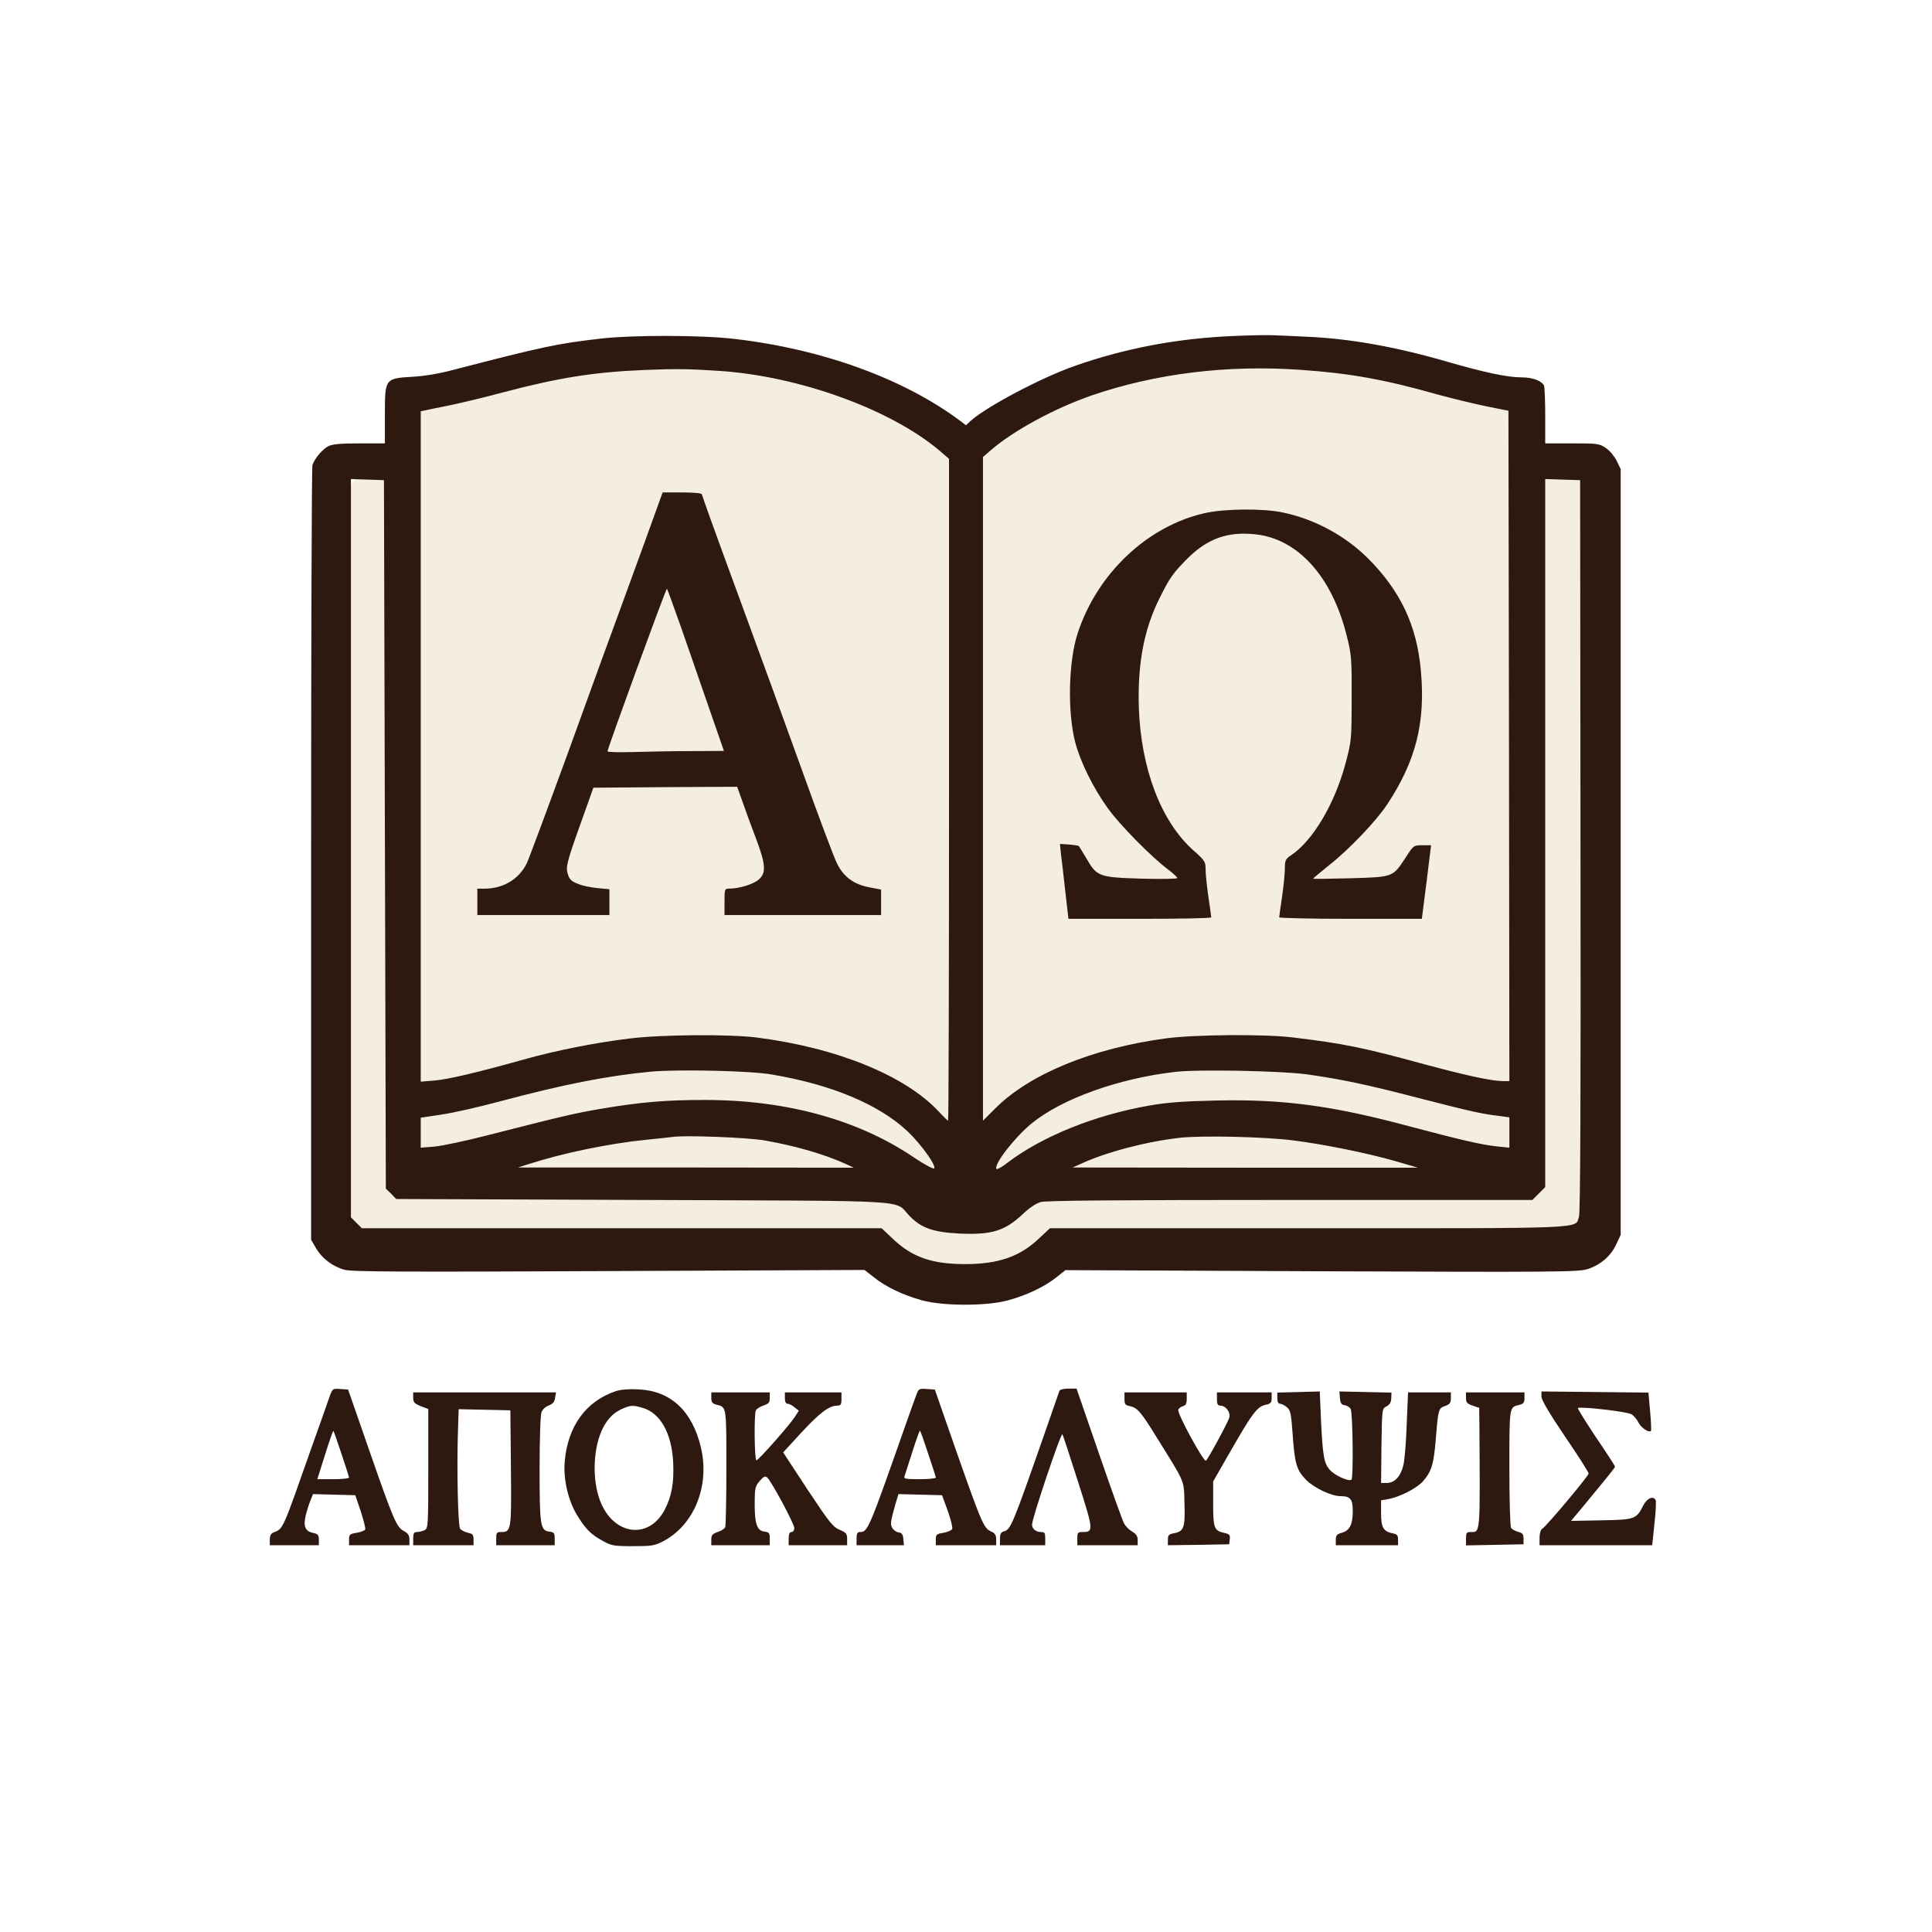
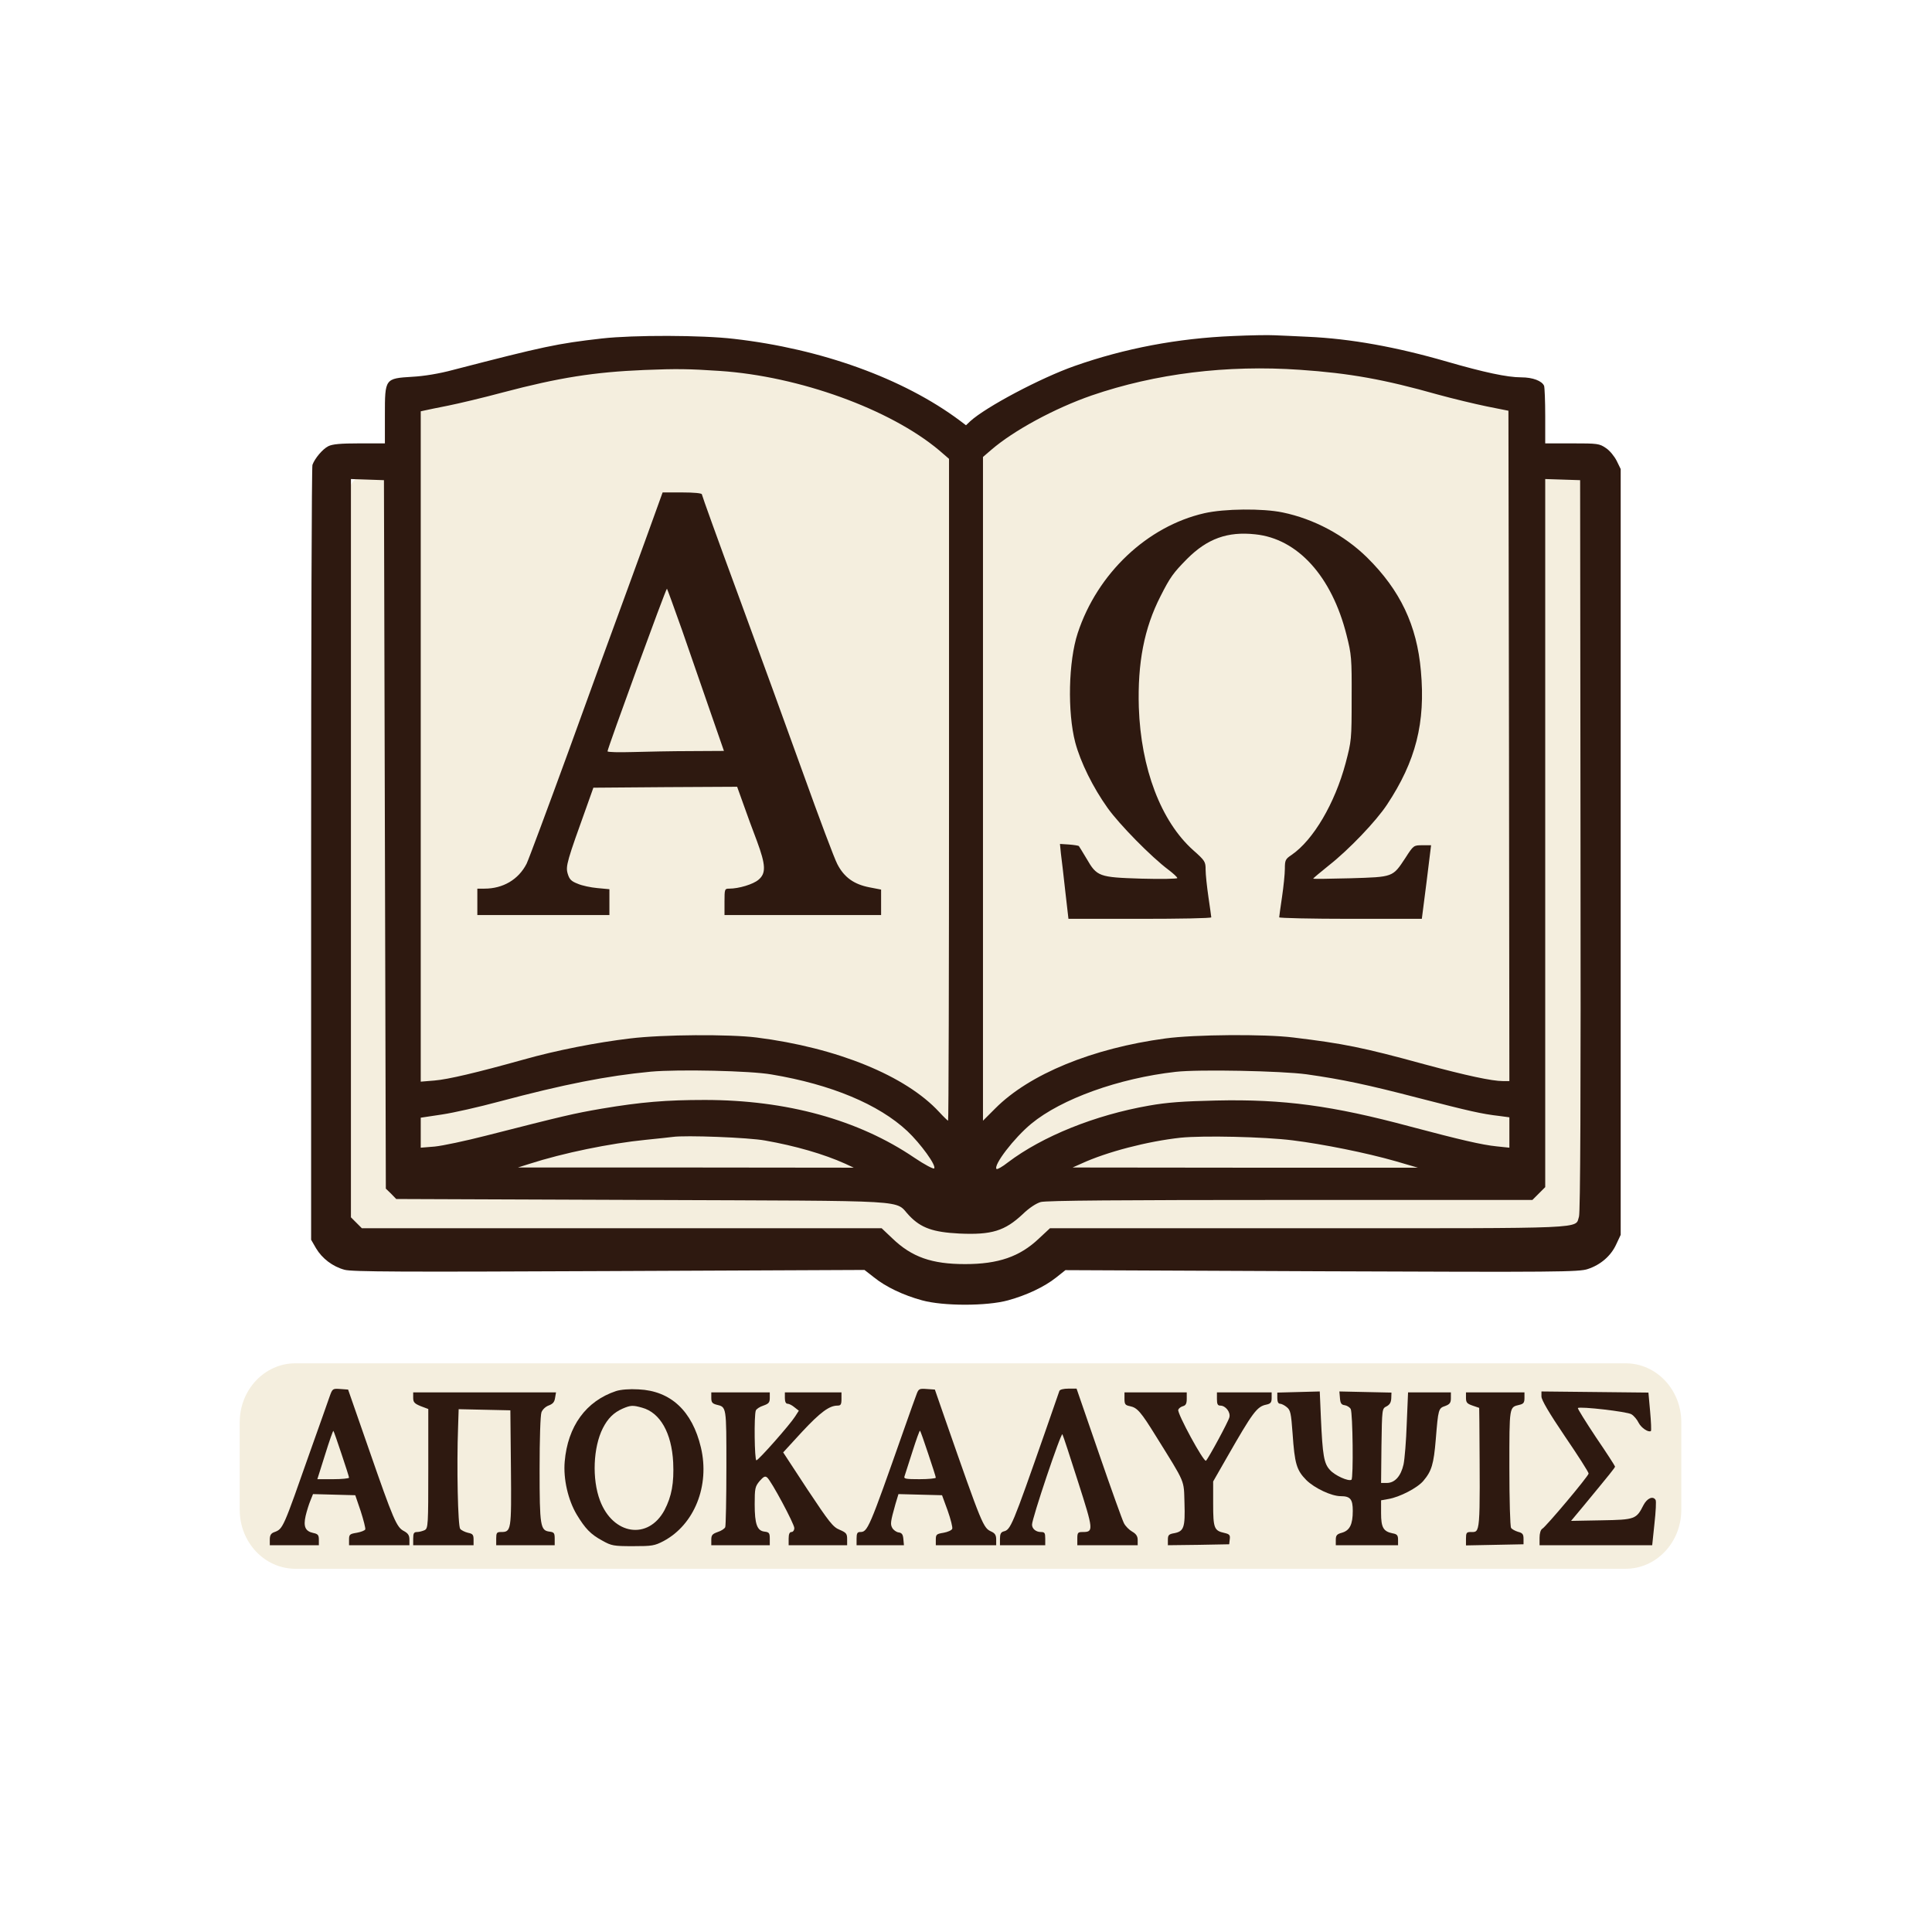
- <svg xmlns="http://www.w3.org/2000/svg" version="1.0" width="1024pt" height="1024pt" viewBox="0 0 1024 1024" preserveAspectRatio="xMidYMid meet" id="svg13">
-   <g transform="translate(0,1024) scale(0.1,-0.1)" fill="#000000" stroke="none" id="g13">
-     <path d="M8170 2838 c0 -18 41 -88 125 -212 69 -101 125 -189 125 -196 0 -13 -225 -281 -246 -293 -8 -5 -14 -24 -14 -47 l0 -40 298 0 299 0 12 115 c7 63 10 119 6 125 -14 23 -45 9 -64 -27 -38 -75 -44 -78 -223 -81 l-161 -3 65 78 c146 177 168 204 168 210 0 3 -45 73 -101 155 -55 83 -98 152 -96 155 10 10 263 -19 284 -33 13 -8 30 -28 38 -45 14 -27 51 -52 65 -44 3 2 1 49 -4 104 l-9 100 -283 3 -284 3 0 -27z" id="path9" style="fill:#2e1910;fill-opacity:1" />
-     <path d="M7770 2831 c0 -25 6 -31 35 -41 l35 -12 1 -76 c4 -606 6 -582 -47 -582 -21 0 -24 -5 -24 -35 l0 -36 153 3 152 3 0 29 c0 24 -5 31 -29 37 -16 5 -33 14 -37 21 -5 7 -9 151 -9 319 0 329 -1 320 53 333 22 5 27 12 27 36 l0 30 -155 0 -155 0 0 -29z" id="path13" style="fill:#2e1910;fill-opacity:1" />
-     <path d="M6883 2862 l-113 -3 0 -29 c0 -19 5 -30 14 -30 8 0 24 -8 36 -18 20 -16 23 -32 31 -140 11 -161 21 -194 73 -247 44 -43 133 -85 182 -85 51 0 64 -16 64 -78 0 -72 -16 -104 -58 -116 -26 -7 -32 -14 -32 -37 l0 -29 165 0 165 0 0 29 c0 23 -5 30 -29 34 -49 10 -61 31 -61 107 l0 68 39 7 c60 10 154 59 185 96 44 52 55 88 66 221 13 160 14 164 50 176 24 9 30 17 30 41 l0 31 -113 0 -114 0 -7 -166 c-3 -91 -11 -188 -17 -216 -14 -62 -46 -98 -89 -98 l-30 0 2 197 c3 197 3 197 27 209 17 9 24 21 25 43 l1 30 -138 3 -138 3 3 -35 c2 -28 8 -36 26 -38 12 -2 26 -11 31 -20 11 -21 15 -368 4 -375 -16 -10 -89 23 -114 52 -32 34 -39 77 -48 276 l-6 140 -112 -3z" id="path8" transform="translate(0,2.5e-4)" style="fill:#2e1910;fill-opacity:1" />
-     <path d="M5960 2826 c0 -29 4 -34 29 -39 39 -8 58 -30 139 -161 158 -254 146 -227 150 -353 4 -128 -3 -149 -53 -159 -30 -5 -35 -10 -35 -35 l0 -29 163 2 162 3 3 27 c3 22 -2 27 -28 33 -55 12 -60 25 -60 155 l0 118 75 131 c134 234 157 266 206 276 24 5 29 12 29 36 l0 29 -145 0 -145 0 0 -35 c0 -27 4 -35 18 -35 28 0 55 -35 48 -62 -6 -24 -110 -216 -124 -230 -11 -11 -154 252 -147 270 3 8 14 16 25 19 15 4 20 14 20 39 l0 34 -165 0 -165 0 0 -34z" id="path12" transform="translate(0,2.5e-4)" style="fill:#2e1910;fill-opacity:1" />
-     <path d="M5615 2868 c-2 -7 -36 -103 -74 -213 -177 -506 -184 -523 -222 -532 -14 -4 -19 -14 -19 -39 l0 -34 120 0 120 0 0 35 c0 30 -3 35 -23 35 -26 0 -47 17 -47 39 -1 31 154 491 161 479 4 -7 41 -120 83 -252 82 -256 83 -266 25 -266 -26 0 -29 -3 -29 -35 l0 -35 160 0 160 0 0 28 c0 19 -8 32 -29 44 -16 9 -36 29 -44 45 -8 15 -68 182 -133 371 l-118 342 -43 0 c-26 0 -45 -5 -48 -12z" id="path7" transform="translate(0,2.5e-4)" style="fill:#2e1910;fill-opacity:1" />
-     <path d="M4859 2853 c-6 -15 -37 -102 -69 -193 -186 -529 -191 -540 -232 -540 -14 0 -18 -8 -18 -35 l0 -35 126 0 125 0 -3 33 c-2 24 -8 33 -26 35 -12 2 -27 13 -33 24 -11 20 -9 33 17 126 l16 53 115 -3 116 -3 30 -82 c16 -45 27 -89 24 -96 -3 -8 -24 -17 -46 -21 -37 -6 -41 -9 -41 -36 l0 -30 160 0 160 0 0 30 c0 23 -6 33 -25 42 -44 20 -47 27 -248 603 l-52 150 -43 3 c-38 3 -43 1 -53 -25z m61 -319 c22 -65 40 -122 40 -126 0 -4 -39 -8 -86 -8 -73 0 -85 2 -80 15 3 9 22 68 42 131 20 63 38 113 40 111 3 -2 22 -57 44 -123z" id="path6" transform="translate(0,2.5e-4)" style="fill:#2e1910;fill-opacity:1" />
-     <path d="M3770 2831 c0 -23 5 -30 27 -36 54 -13 53 -6 53 -330 0 -167 -3 -310 -6 -319 -3 -8 -21 -20 -40 -26 -28 -10 -34 -16 -34 -41 l0 -29 155 0 155 0 0 34 c0 30 -3 35 -27 38 -40 4 -53 39 -53 145 0 84 2 94 26 123 21 24 29 28 40 19 22 -18 144 -246 144 -268 0 -12 -7 -21 -15 -21 -10 0 -15 -11 -15 -35 l0 -35 155 0 155 0 0 33 c0 28 -5 34 -40 49 -35 14 -55 40 -170 213 l-129 197 100 109 c98 105 145 139 188 139 17 0 21 6 21 35 l0 35 -150 0 -150 0 0 -30 c0 -19 5 -30 14 -30 8 0 24 -8 37 -19 l23 -18 -20 -31 c-27 -43 -194 -232 -205 -232 -10 0 -13 239 -3 264 3 8 21 20 40 26 28 10 34 16 34 41 l0 29 -155 0 -155 0 0 -29z" id="path11" transform="translate(0,2.5e-4)" style="fill:#2e1910;fill-opacity:1" />
-     <path d="M3265 2867 c-159 -53 -256 -186 -272 -374 -8 -92 18 -204 64 -281 45 -74 73 -104 136 -138 48 -27 60 -29 162 -29 101 0 114 2 162 27 163 87 246 293 198 496 -46 194 -160 300 -330 308 -49 3 -95 -1 -120 -9z m138 -88 c96 -26 157 -134 165 -290 5 -110 -8 -180 -46 -253 -86 -160 -273 -132 -342 51 -43 114 -36 282 15 383 27 53 58 83 105 104 42 18 54 19 103 5z" id="path5" transform="translate(0,2.5e-4)" style="fill:#2e1910;fill-opacity:1" />
-     <path d="M2190 2832 c0 -24 6 -31 40 -45 l40 -15 0 -316 c0 -301 -1 -316 -19 -326 -11 -5 -29 -10 -40 -10 -17 0 -21 -6 -21 -35 l0 -35 160 0 160 0 0 30 c0 26 -5 31 -30 36 -16 4 -35 13 -41 21 -12 14 -19 330 -11 541 l3 93 137 -3 137 -3 3 -307 c3 -334 2 -338 -54 -338 -21 0 -24 -5 -24 -35 l0 -35 155 0 155 0 0 34 c0 30 -3 35 -27 38 -49 6 -53 28 -53 330 0 160 4 288 10 303 6 15 22 30 39 36 21 8 30 18 33 40 l5 29 -379 0 -378 0 0 -28z" id="path10" transform="translate(0,2.5e-4)" style="fill:#2e1910;fill-opacity:1" />
-     <path d="M1747 2838 c-8 -24 -54 -153 -102 -288 -146 -415 -144 -413 -192 -431 -17 -6 -23 -17 -23 -39 l0 -30 130 0 130 0 0 29 c0 25 -5 31 -30 36 -42 9 -53 34 -40 91 6 25 17 61 25 80 l14 35 112 -3 112 -3 29 -85 c15 -47 26 -90 24 -96 -2 -6 -23 -14 -45 -18 -37 -6 -41 -9 -41 -36 l0 -30 160 0 160 0 0 30 c0 22 -7 33 -29 45 -39 20 -55 57 -186 434 l-110 316 -41 3 c-41 3 -42 2 -57 -40z m63 -304 c22 -65 40 -122 40 -126 0 -4 -38 -8 -84 -8 l-84 0 41 130 c22 71 42 128 44 126 2 -1 21 -56 43 -122z" id="path4" transform="translate(0,2.5e-4)" style="fill:#2e1910;fill-opacity:1" />
-     <path d="m 6700.38,8359.647 c 351.893,5.468 849.504,-81.793 1175.129,-175.713 238.756,-88.744 190.475,-43.195 205.533,-411.555 198.697,-31.39 291.23,69.692 430.295,-34.557 -0.072,-500.377 -6.987,-1855.19 -7.089,-2355.567 -13.995,-385.815 60.673,-1390.764 -47.405,-1766.179 -374.017,-31.206 -2498.22,-88.408 -3307.191,-87.407 -871.412,-1.478 -2636.523,80.708 -3377.474,74.541 -32.781,894.896 -88.61,1563.355 -71.535,2457.444 -5.227,527.899 -63.092,1832.688 373.498,1691.93 80.707,469.111 -108.885,407.731 102.907,403.315 1282.309,276.34 1577.76,317.039 2975.556,-192.528 541.698,255.49 847.807,385.398 1547.777,396.275 z" fill="#f4eede" id="path3-0" style="stroke-width:11.315" />
-     <path d="M6384 7520 c-303 -69 -568 -319 -672 -636 -49 -149 -55 -418 -13 -579 28 -105 94 -239 172 -348 62 -87 231 -259 322 -327 25 -19 47 -39 47 -44 0 -4 -85 -6 -191 -3 -225 7 -235 11 -290 106 -20 34 -39 64 -41 67 -3 2 -26 6 -53 8 l-47 3 5 -51 c4 -28 14 -117 23 -198 l17 -148 379 0 c208 0 378 3 378 8 0 4 -7 52 -15 107 -8 55 -15 120 -15 145 0 43 -3 48 -66 104 -171 153 -277 433 -288 757 -7 235 28 419 115 589 51 101 68 124 141 198 107 107 214 146 361 130 225 -23 406 -223 484 -534 26 -103 28 -121 27 -334 0 -221 -1 -227 -32 -345 -57 -213 -171 -407 -286 -486 -33 -22 -36 -28 -36 -74 0 -27 -7 -95 -15 -149 -8 -55 -15 -103 -15 -108 0 -4 170 -8 378 -8 l378 0 25 195 24 195 -46 0 c-46 0 -47 0 -90 -67 -68 -103 -63 -101 -291 -108 -109 -3 -198 -4 -198 -2 0 2 37 33 83 70 107 84 251 235 309 323 152 230 204 433 179 708 -21 242 -110 428 -285 601 -121 119 -283 205 -448 239 -106 22 -308 20 -414 -4z" id="path3" transform="translate(0,2.5e-4)" style="fill:#2e1910;fill-opacity:1" />
-     <path d="M3477 7533 c-19 -54 -87 -240 -150 -413 -64 -173 -206 -564 -316 -868 -111 -304 -210 -570 -220 -590 -43 -84 -125 -132 -223 -132 l-38 0 0 -70 0 -70 350 0 350 0 0 69 0 68 -64 6 c-34 3 -82 13 -104 23 -34 13 -44 23 -53 53 -12 40 -4 66 104 366 l32 90 381 3 381 2 33 -92 c18 -51 50 -139 72 -196 47 -127 49 -171 8 -205 -28 -24 -104 -47 -155 -47 -24 0 -25 -2 -25 -70 l0 -70 415 0 415 0 0 68 0 67 -62 12 c-82 16 -134 53 -170 123 -16 30 -96 244 -179 475 -83 231 -238 657 -345 948 -107 290 -194 532 -194 537 0 6 -43 10 -104 10 l-104 0 -35 -97z m137 -630 c42 -120 109 -314 149 -430 l74 -213 -176 -1 c-97 0 -236 -3 -308 -5 -73 -2 -133 -1 -133 4 0 15 309 862 315 862 1 0 37 -98 79 -217z" id="path2" transform="translate(0,2.5e-4)" style="fill:#2e1910;fill-opacity:1" />
-     <path d="M6535 8459 c-292 -12 -573 -65 -840 -159 -179 -63 -470 -217 -553 -293 l-22 -21 -33 25 c-299 223 -733 380 -1197 433 -170 20 -531 21 -700 2 -237 -27 -307 -42 -790 -167 -70 -19 -154 -33 -215 -36 -145 -9 -145 -9 -145 -203 l0 -150 -135 0 c-101 0 -143 -4 -165 -15 -30 -15 -72 -65 -84 -99 -4 -11 -7 -939 -7 -2063 l0 -2044 26 -45 c32 -54 88 -97 151 -114 37 -11 304 -12 1401 -7 l1355 6 50 -39 c63 -51 156 -95 255 -122 112 -31 344 -31 456 0 98 27 192 71 255 121 l49 39 1359 -6 c1250 -5 1364 -4 1410 12 67 22 122 69 150 130 l24 51 0 2029 0 2030 -21 43 c-12 24 -37 55 -57 68 -35 24 -44 25 -179 25 l-143 0 0 144 c0 79 -3 152 -6 161 -11 26 -60 45 -121 45 -75 0 -199 27 -393 83 -269 78 -512 122 -738 132 -64 3 -144 7 -177 8 -33 2 -132 0 -220 -4z m-2720 -185 c420 -28 902 -202 1163 -421 l52 -45 0 -1754 c0 -965 -2 -1754 -5 -1754 -2 0 -24 21 -47 46 -177 192 -541 341 -968 395 -143 18 -498 16 -670 -5 -177 -21 -392 -63 -565 -112 -251 -70 -400 -105 -472 -111 l-73 -6 0 1776 0 1777 23 5 c12 3 67 14 122 25 55 11 186 42 290 70 299 79 485 108 750 119 172 7 236 6 400 -5z m3075 6 c263 -18 447 -51 730 -131 80 -22 197 -50 260 -63 l115 -23 3 -1776 2 -1777 -34 0 c-58 0 -193 29 -416 89 -328 90 -431 110 -695 142 -151 19 -524 16 -678 -5 -387 -52 -721 -189 -902 -371 l-65 -65 0 1759 0 1759 43 37 c119 103 337 221 533 289 338 116 716 163 1104 136z m-4850 -2462 l5 -1878 28 -27 27 -28 1308 -5 c1469 -6 1327 3 1412 -84 62 -65 127 -87 264 -94 173 -8 242 14 337 103 34 33 71 57 95 64 27 8 427 11 1323 11 l1283 0 34 34 34 34 0 1876 0 1877 93 -3 92 -3 2 -1935 c2 -1352 -1 -1945 -8 -1968 -22 -66 73 -62 -1436 -62 l-1368 0 -58 -54 c-102 -97 -216 -136 -392 -136 -176 0 -282 37 -385 136 l-57 54 -1377 0 -1378 0 -29 29 -29 29 0 1957 0 1956 88 -3 87 -3 5 -1877z m2050 -1273 c316 -53 567 -158 719 -300 70 -66 156 -184 142 -198 -4 -4 -52 21 -105 57 -296 201 -677 306 -1111 306 -203 0 -337 -11 -545 -46 -151 -26 -197 -37 -613 -143 -109 -28 -232 -54 -273 -58 l-74 -6 0 80 0 79 113 17 c61 9 197 40 301 68 345 92 574 137 806 159 144 13 528 5 640 -15z m2835 1 c190 -27 322 -55 595 -126 268 -69 332 -84 428 -95 l52 -7 0 -80 0 -81 -67 7 c-79 8 -194 35 -458 105 -413 111 -672 146 -1030 138 -176 -4 -259 -10 -355 -27 -286 -50 -564 -162 -748 -301 -29 -23 -56 -38 -60 -35 -19 19 93 165 184 240 160 132 464 241 765 275 121 14 562 5 694 -13z m-2870 -351 c160 -28 312 -72 425 -123 l45 -21 -890 1 -890 0 60 19 c180 58 428 109 620 128 61 6 124 13 140 15 67 10 404 -3 490 -19z m2796 1 c161 -20 390 -66 544 -110 l120 -35 -915 0 -915 1 45 20 c136 63 353 119 528 138 120 12 441 5 593 -14z" id="path1" transform="translate(0,2.5e-4)" style="stroke:none;stroke-opacity:1;fill:#2e1910;fill-opacity:1" />
+ <svg xmlns="http://www.w3.org/2000/svg" version="1.0" width="1024pt" height="1024pt" viewBox="0 0 1024 1024" preserveAspectRatio="xMidYMid" id="svg13">
+   <g transform="matrix(0.1,0,0,-0.1,0,1024)" fill="#000000" stroke="none" id="g13">
+     <path d="m 6700.38,8359.647 c 351.893,5.468 849.504,-81.793 1175.129,-175.713 238.756,-88.744 190.475,-43.195 205.533,-411.555 198.697,-31.39 291.23,69.692 430.295,-34.557 -0.072,-500.377 -6.987,-1855.19 -7.089,-2355.567 -13.995,-385.815 60.673,-1390.764 -47.405,-1766.179 -374.017,-31.206 -2498.22,-88.408 -3307.191,-87.407 -871.412,-1.478 -2636.523,80.708 -3377.474,74.541 -32.781,894.896 -88.61,1563.355 -71.535,2457.444 -5.227,527.899 -63.092,1832.688 373.498,1691.93 80.707,469.111 -108.885,407.731 102.907,403.315 1282.309,276.34 1577.76,317.039 2975.556,-192.528 541.698,255.49 847.807,385.398 1547.777,396.275 z" fill="#f4eede" id="path3-0" style="fill:#f4eede;fill-opacity:1;stroke-width:11.315" />
+     <path d="m 6384,7520 c -303,-69 -568,-319 -672,-636 -49,-149 -55,-418 -13,-579 28,-105 94,-239 172,-348 62,-87 231,-259 322,-327 25,-19 47,-39 47,-44 0,-4 -85,-6 -191,-3 -225,7 -235,11 -290,106 -20,34 -39,64 -41,67 -3,2 -26,6 -53,8 l -47,3 5,-51 c 4,-28 14,-117 23,-198 l 17,-148 h 379 c 208,0 378,3 378,8 0,4 -7,52 -15,107 -8,55 -15,120 -15,145 0,43 -3,48 -66,104 -171,153 -277,433 -288,757 -7,235 28,419 115,589 51,101 68,124 141,198 107,107 214,146 361,130 225,-23 406,-223 484,-534 26,-103 28,-121 27,-334 0,-221 -1,-227 -32,-345 -57,-213 -171,-407 -286,-486 -33,-22 -36,-28 -36,-74 0,-27 -7,-95 -15,-149 -8,-55 -15,-103 -15,-108 0,-4 170,-8 378,-8 h 378 l 25,195 24,195 h -46 c -46,0 -47,0 -90,-67 -68,-103 -63,-101 -291,-108 -109,-3 -198,-4 -198,-2 0,2 37,33 83,70 107,84 251,235 309,323 152,230 204,433 179,708 -21,242 -110,428 -285,601 -121,119 -283,205 -448,239 -106,22 -308,20 -414,-4 z" id="path3" transform="translate(0,2.5e-4)" style="fill:#2e1910;fill-opacity:1" />
+     <path d="m 3477,7533 c -19,-54 -87,-240 -150,-413 -64,-173 -206,-564 -316,-868 -111,-304 -210,-570 -220,-590 -43,-84 -125,-132 -223,-132 h -38 v -70 -70 h 350 350 v 69 68 l -64,6 c -34,3 -82,13 -104,23 -34,13 -44,23 -53,53 -12,40 -4,66 104,366 l 32,90 381,3 381,2 33,-92 c 18,-51 50,-139 72,-196 47,-127 49,-171 8,-205 -28,-24 -104,-47 -155,-47 -24,0 -25,-2 -25,-70 v -70 h 415 415 v 68 67 l -62,12 c -82,16 -134,53 -170,123 -16,30 -96,244 -179,475 -83,231 -238,657 -345,948 -107,290 -194,532 -194,537 0,6 -43,10 -104,10 h -104 z m 137,-630 c 42,-120 109,-314 149,-430 l 74,-213 -176,-1 c -97,0 -236,-3 -308,-5 -73,-2 -133,-1 -133,4 0,15 309,862 315,862 1,0 37,-98 79,-217 z" id="path2" transform="translate(0,2.5e-4)" style="fill:#2e1910;fill-opacity:1" />
+     <path d="m 6535,8459 c -292,-12 -573,-65 -840,-159 -179,-63 -470,-217 -553,-293 l -22,-21 -33,25 c -299,223 -733,380 -1197,433 -170,20 -531,21 -700,2 -237,-27 -307,-42 -790,-167 -70,-19 -154,-33 -215,-36 -145,-9 -145,-9 -145,-203 v -150 h -135 c -101,0 -143,-4 -165,-15 -30,-15 -72,-65 -84,-99 -4,-11 -7,-939 -7,-2063 V 3669 l 26,-45 c 32,-54 88,-97 151,-114 37,-11 304,-12 1401,-7 l 1355,6 50,-39 c 63,-51 156,-95 255,-122 112,-31 344,-31 456,0 98,27 192,71 255,121 l 49,39 1359,-6 c 1250,-5 1364,-4 1410,12 67,22 122,69 150,130 l 24,51 v 2029 2030 l -21,43 c -12,24 -37,55 -57,68 -35,24 -44,25 -179,25 h -143 v 144 c 0,79 -3,152 -6,161 -11,26 -60,45 -121,45 -75,0 -199,27 -393,83 -269,78 -512,122 -738,132 -64,3 -144,7 -177,8 -33,2 -132,0 -220,-4 z M 3815,8274 c 420,-28 902,-202 1163,-421 l 52,-45 V 6054 c 0,-965 -2,-1754 -5,-1754 -2,0 -24,21 -47,46 -177,192 -541,341 -968,395 -143,18 -498,16 -670,-5 -177,-21 -392,-63 -565,-112 -251,-70 -400,-105 -472,-111 l -73,-6 v 1776 1777 l 23,5 c 12,3 67,14 122,25 55,11 186,42 290,70 299,79 485,108 750,119 172,7 236,6 400,-5 z m 3075,6 c 263,-18 447,-51 730,-131 80,-22 197,-50 260,-63 l 115,-23 3,-1776 2,-1777 h -34 c -58,0 -193,29 -416,89 -328,90 -431,110 -695,142 -151,19 -524,16 -678,-5 -387,-52 -721,-189 -902,-371 l -65,-65 v 1759 1759 l 43,37 c 119,103 337,221 533,289 338,116 716,163 1104,136 z m -4850,-2462 5,-1878 28,-27 27,-28 1308,-5 c 1469,-6 1327,3 1412,-84 62,-65 127,-87 264,-94 173,-8 242,14 337,103 34,33 71,57 95,64 27,8 427,11 1323,11 h 1283 l 34,34 34,34 v 1876 1877 l 93,-3 92,-3 2,-1935 c 2,-1352 -1,-1945 -8,-1968 -22,-66 73,-62 -1436,-62 H 5565 l -58,-54 c -102,-97 -216,-136 -392,-136 -176,0 -282,37 -385,136 l -57,54 H 3296 1918 l -29,29 -29,29 v 1957 1956 l 88,-3 87,-3 z M 4090,4545 c 316,-53 567,-158 719,-300 70,-66 156,-184 142,-198 -4,-4 -52,21 -105,57 -296,201 -677,306 -1111,306 -203,0 -337,-11 -545,-46 -151,-26 -197,-37 -613,-143 -109,-28 -232,-54 -273,-58 l -74,-6 v 80 79 l 113,17 c 61,9 197,40 301,68 345,92 574,137 806,159 144,13 528,5 640,-15 z m 2835,1 c 190,-27 322,-55 595,-126 268,-69 332,-84 428,-95 l 52,-7 v -80 -81 l -67,7 c -79,8 -194,35 -458,105 -413,111 -672,146 -1030,138 -176,-4 -259,-10 -355,-27 -286,-50 -564,-162 -748,-301 -29,-23 -56,-38 -60,-35 -19,19 93,165 184,240 160,132 464,241 765,275 121,14 562,5 694,-13 z M 4055,4195 c 160,-28 312,-72 425,-123 l 45,-21 -890,1 h -890 l 60,19 c 180,58 428,109 620,128 61,6 124,13 140,15 67,10 404,-3 490,-19 z m 2796,1 c 161,-20 390,-66 544,-110 l 120,-35 h -915 l -915,1 45,20 c 136,63 353,119 528,138 120,12 441,5 593,-14 z" id="path1" transform="translate(0,2.5e-4)" style="fill:#2e1910;fill-opacity:1;stroke:none;stroke-opacity:1" />
+     <rect style="fill:#f4eede;fill-opacity:1;stroke:none;stroke-width:52.5" id="rect14" width="7640.664" height="1089.054" x="1270.563" y="-3014.214" transform="scale(1,-1)" rx="295.076" ry="312.363" />
+     <path d="m 8170,2838 c 0,-18 41,-88 125,-212 69,-101 125,-189 125,-196 0,-13 -225,-281 -246,-293 -8,-5 -14,-24 -14,-47 v -40 h 298 299 l 12,115 c 7,63 10,119 6,125 -14,23 -45,9 -64,-27 -38,-75 -44,-78 -223,-81 l -161,-3 65,78 c 146,177 168,204 168,210 0,3 -45,73 -101,155 -55,83 -98,152 -96,155 10,10 263,-19 284,-33 13,-8 30,-28 38,-45 14,-27 51,-52 65,-44 3,2 1,49 -4,104 l -9,100 -283,3 -284,3 z" id="path9" style="fill:#2e1910;fill-opacity:1" />
+     <path d="m 7770,2831 c 0,-25 6,-31 35,-41 l 35,-12 1,-76 c 4,-606 6,-582 -47,-582 -21,0 -24,-5 -24,-35 v -36 l 153,3 152,3 v 29 c 0,24 -5,31 -29,37 -16,5 -33,14 -37,21 -5,7 -9,151 -9,319 0,329 -1,320 53,333 22,5 27,12 27,36 v 30 h -155 -155 z" id="path13" style="fill:#2e1910;fill-opacity:1" />
+     <path d="m 6883,2862 -113,-3 v -29 c 0,-19 5,-30 14,-30 8,0 24,-8 36,-18 20,-16 23,-32 31,-140 11,-161 21,-194 73,-247 44,-43 133,-85 182,-85 51,0 64,-16 64,-78 0,-72 -16,-104 -58,-116 -26,-7 -32,-14 -32,-37 v -29 h 165 165 v 29 c 0,23 -5,30 -29,34 -49,10 -61,31 -61,107 v 68 l 39,7 c 60,10 154,59 185,96 44,52 55,88 66,221 13,160 14,164 50,176 24,9 30,17 30,41 v 31 h -113 -114 l -7,-166 c -3,-91 -11,-188 -17,-216 -14,-62 -46,-98 -89,-98 h -30 l 2,197 c 3,197 3,197 27,209 17,9 24,21 25,43 l 1,30 -138,3 -138,3 3,-35 c 2,-28 8,-36 26,-38 12,-2 26,-11 31,-20 11,-21 15,-368 4,-375 -16,-10 -89,23 -114,52 -32,34 -39,77 -48,276 l -6,140 z" id="path8" transform="translate(0,2.5e-4)" style="fill:#2e1910;fill-opacity:1" />
+     <path d="m 5960,2826 c 0,-29 4,-34 29,-39 39,-8 58,-30 139,-161 158,-254 146,-227 150,-353 4,-128 -3,-149 -53,-159 -30,-5 -35,-10 -35,-35 v -29 l 163,2 162,3 3,27 c 3,22 -2,27 -28,33 -55,12 -60,25 -60,155 v 118 l 75,131 c 134,234 157,266 206,276 24,5 29,12 29,36 v 29 h -145 -145 v -35 c 0,-27 4,-35 18,-35 28,0 55,-35 48,-62 -6,-24 -110,-216 -124,-230 -11,-11 -154,252 -147,270 3,8 14,16 25,19 15,4 20,14 20,39 v 34 h -165 -165 z" id="path12" transform="translate(0,2.5e-4)" style="fill:#2e1910;fill-opacity:1" />
+     <path d="m 5615,2868 c -2,-7 -36,-103 -74,-213 -177,-506 -184,-523 -222,-532 -14,-4 -19,-14 -19,-39 v -34 h 120 120 v 35 c 0,30 -3,35 -23,35 -26,0 -47,17 -47,39 -1,31 154,491 161,479 4,-7 41,-120 83,-252 82,-256 83,-266 25,-266 -26,0 -29,-3 -29,-35 v -35 h 160 160 v 28 c 0,19 -8,32 -29,44 -16,9 -36,29 -44,45 -8,15 -68,182 -133,371 l -118,342 h -43 c -26,0 -45,-5 -48,-12 z" id="path7" transform="translate(0,2.5e-4)" style="fill:#2e1910;fill-opacity:1" />
+     <path d="m 4859,2853 c -6,-15 -37,-102 -69,-193 -186,-529 -191,-540 -232,-540 -14,0 -18,-8 -18,-35 v -35 h 126 125 l -3,33 c -2,24 -8,33 -26,35 -12,2 -27,13 -33,24 -11,20 -9,33 17,126 l 16,53 115,-3 116,-3 30,-82 c 16,-45 27,-89 24,-96 -3,-8 -24,-17 -46,-21 -37,-6 -41,-9 -41,-36 v -30 h 160 160 v 30 c 0,23 -6,33 -25,42 -44,20 -47,27 -248,603 l -52,150 -43,3 c -38,3 -43,1 -53,-25 z m 61,-319 c 22,-65 40,-122 40,-126 0,-4 -39,-8 -86,-8 -73,0 -85,2 -80,15 3,9 22,68 42,131 20,63 38,113 40,111 3,-2 22,-57 44,-123 z" id="path6" transform="translate(0,2.5e-4)" style="fill:#2e1910;fill-opacity:1" />
+     <path d="m 3770,2831 c 0,-23 5,-30 27,-36 54,-13 53,-6 53,-330 0,-167 -3,-310 -6,-319 -3,-8 -21,-20 -40,-26 -28,-10 -34,-16 -34,-41 v -29 h 155 155 v 34 c 0,30 -3,35 -27,38 -40,4 -53,39 -53,145 0,84 2,94 26,123 21,24 29,28 40,19 22,-18 144,-246 144,-268 0,-12 -7,-21 -15,-21 -10,0 -15,-11 -15,-35 v -35 h 155 155 v 33 c 0,28 -5,34 -40,49 -35,14 -55,40 -170,213 l -129,197 100,109 c 98,105 145,139 188,139 17,0 21,6 21,35 v 35 h -150 -150 v -30 c 0,-19 5,-30 14,-30 8,0 24,-8 37,-19 l 23,-18 -20,-31 c -27,-43 -194,-232 -205,-232 -10,0 -13,239 -3,264 3,8 21,20 40,26 28,10 34,16 34,41 v 29 h -155 -155 z" id="path11" transform="translate(0,2.5e-4)" style="fill:#2e1910;fill-opacity:1" />
+     <path d="m 3265,2867 c -159,-53 -256,-186 -272,-374 -8,-92 18,-204 64,-281 45,-74 73,-104 136,-138 48,-27 60,-29 162,-29 101,0 114,2 162,27 163,87 246,293 198,496 -46,194 -160,300 -330,308 -49,3 -95,-1 -120,-9 z m 138,-88 c 96,-26 157,-134 165,-290 5,-110 -8,-180 -46,-253 -86,-160 -273,-132 -342,51 -43,114 -36,282 15,383 27,53 58,83 105,104 42,18 54,19 103,5 z" id="path5" transform="translate(0,2.5e-4)" style="fill:#2e1910;fill-opacity:1" />
+     <path d="m 2190,2832 c 0,-24 6,-31 40,-45 l 40,-15 v -316 c 0,-301 -1,-316 -19,-326 -11,-5 -29,-10 -40,-10 -17,0 -21,-6 -21,-35 v -35 h 160 160 v 30 c 0,26 -5,31 -30,36 -16,4 -35,13 -41,21 -12,14 -19,330 -11,541 l 3,93 137,-3 137,-3 3,-307 c 3,-334 2,-338 -54,-338 -21,0 -24,-5 -24,-35 v -35 h 155 155 v 34 c 0,30 -3,35 -27,38 -49,6 -53,28 -53,330 0,160 4,288 10,303 6,15 22,30 39,36 21,8 30,18 33,40 l 5,29 h -379 -378 z" id="path10" transform="translate(0,2.5e-4)" style="fill:#2e1910;fill-opacity:1" />
+     <path d="m 1747,2838 c -8,-24 -54,-153 -102,-288 -146,-415 -144,-413 -192,-431 -17,-6 -23,-17 -23,-39 v -30 h 130 130 v 29 c 0,25 -5,31 -30,36 -42,9 -53,34 -40,91 6,25 17,61 25,80 l 14,35 112,-3 112,-3 29,-85 c 15,-47 26,-90 24,-96 -2,-6 -23,-14 -45,-18 -37,-6 -41,-9 -41,-36 v -30 h 160 160 v 30 c 0,22 -7,33 -29,45 -39,20 -55,57 -186,434 l -110,316 -41,3 c -41,3 -42,2 -57,-40 z m 63,-304 c 22,-65 40,-122 40,-126 0,-4 -38,-8 -84,-8 h -84 l 41,130 c 22,71 42,128 44,126 2,-1 21,-56 43,-122 z" id="path4" transform="translate(0,2.5e-4)" style="fill:#2e1910;fill-opacity:1" />
  </g>
</svg>
